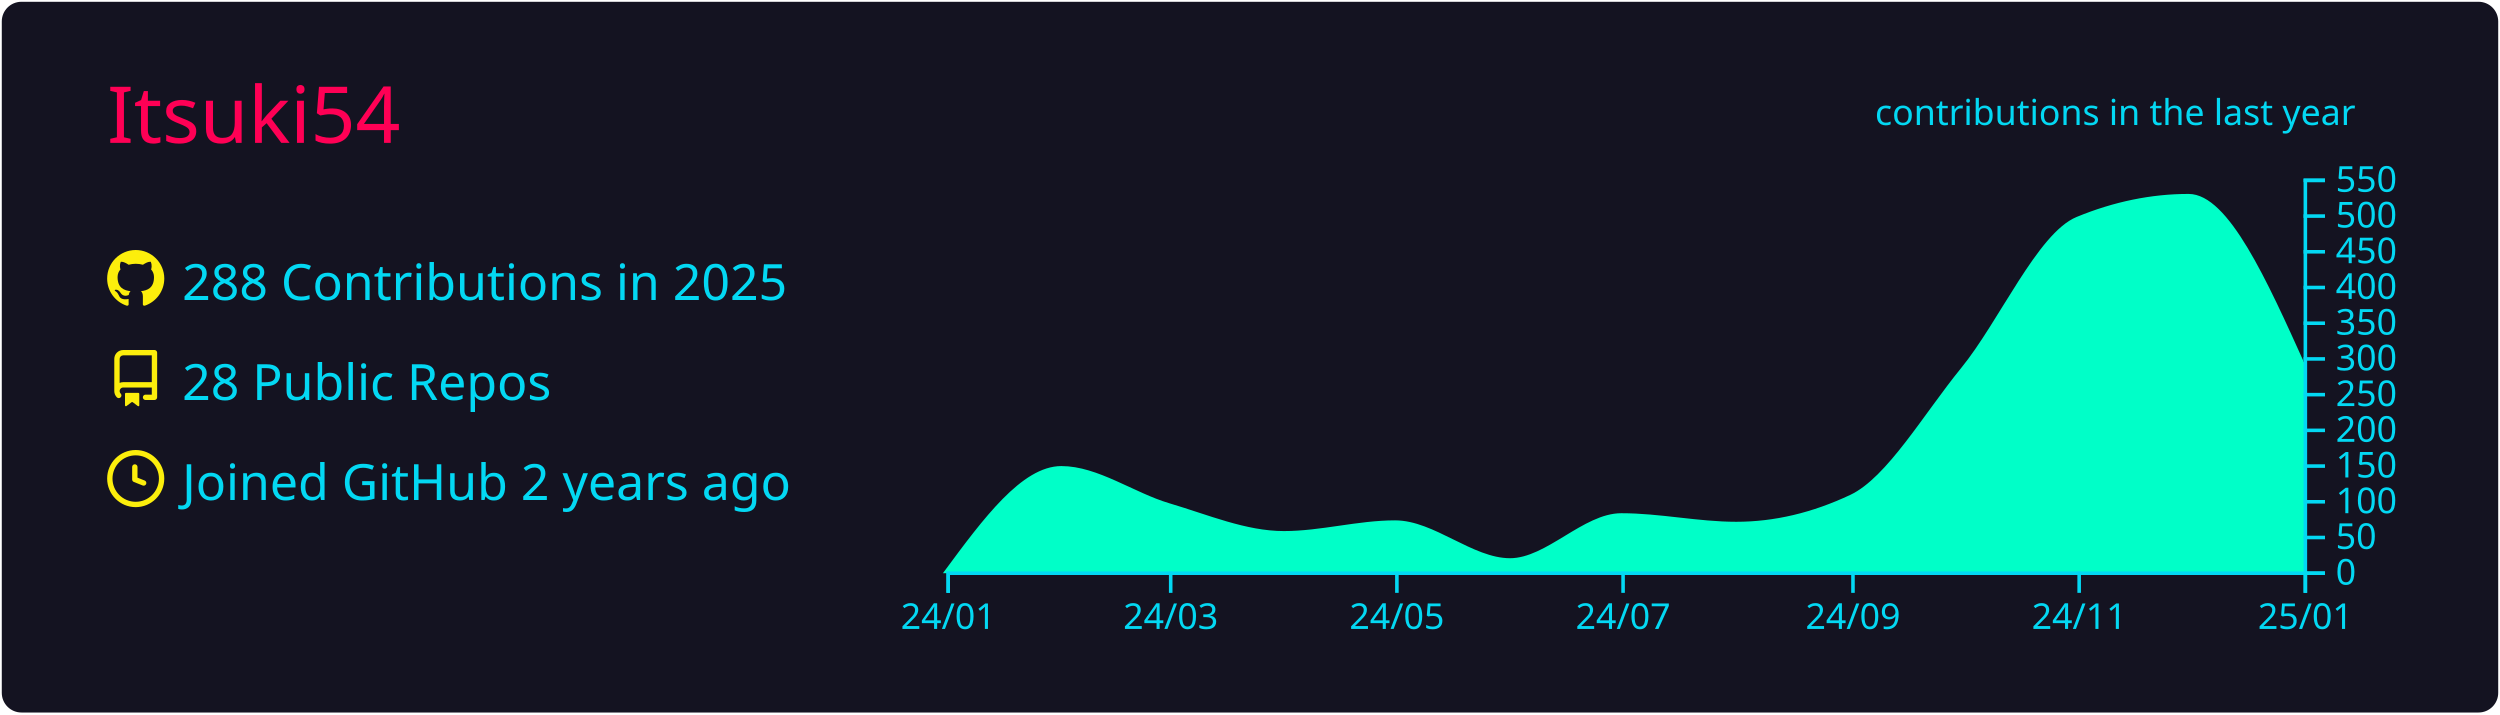
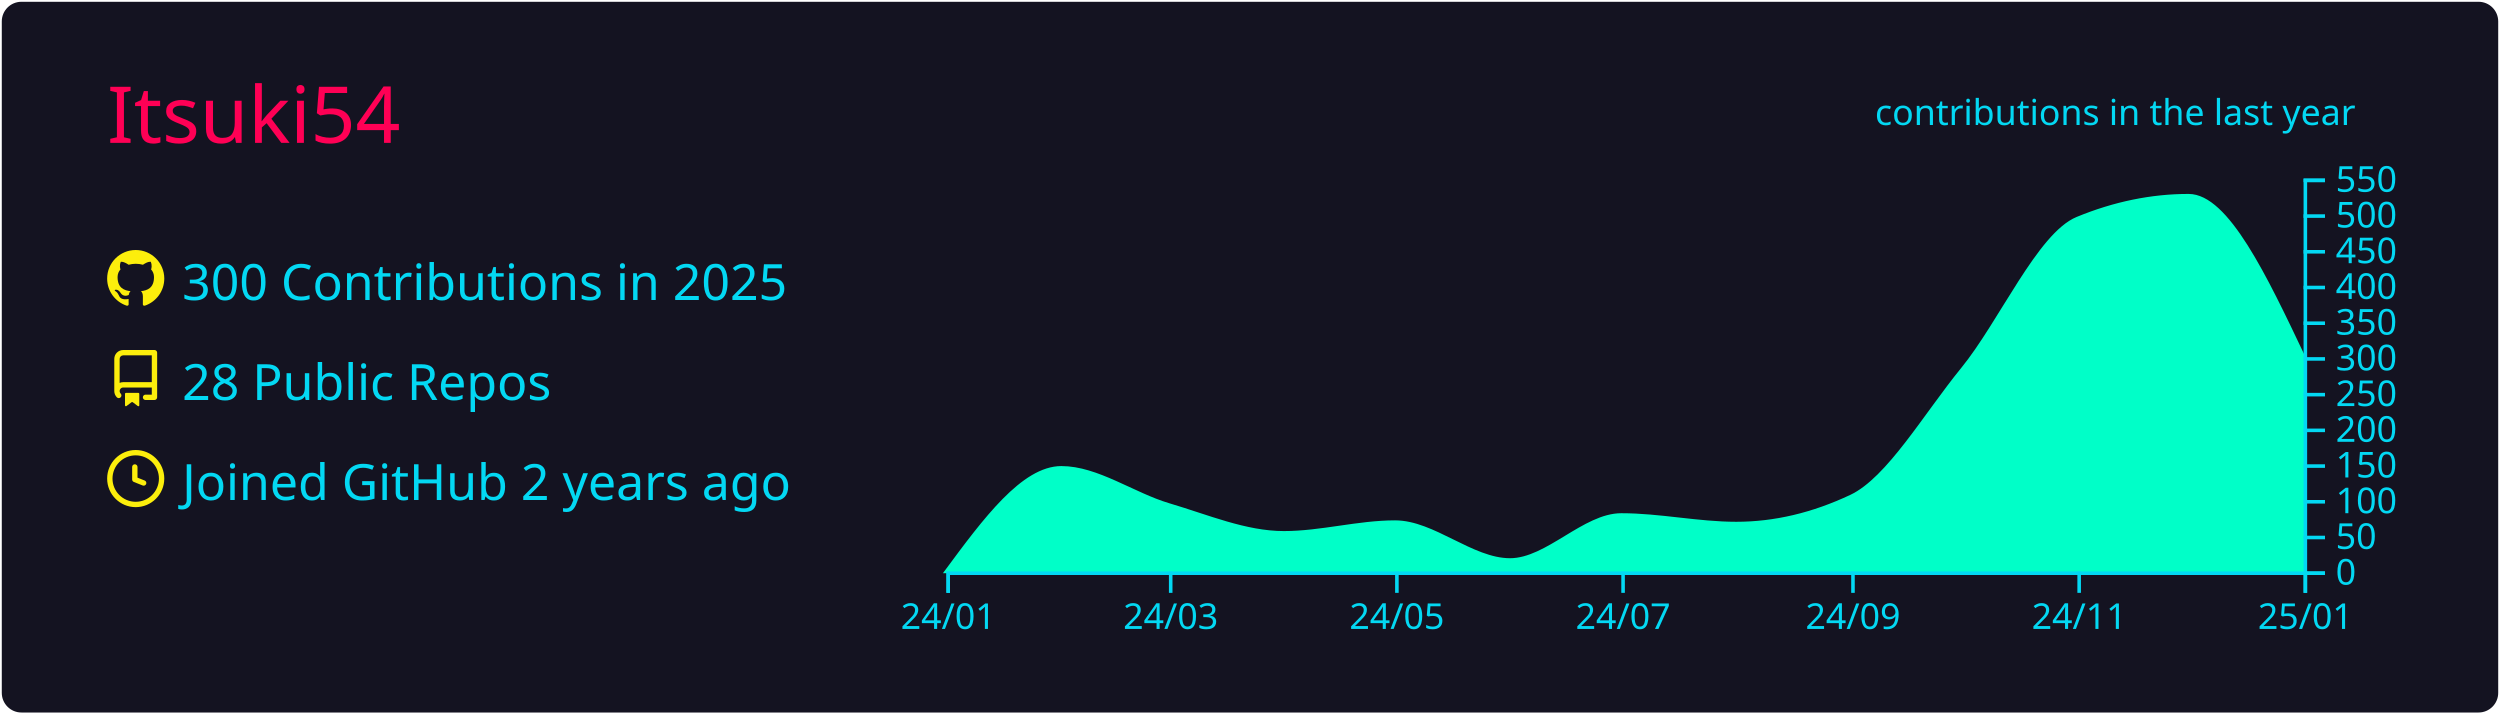
<svg xmlns="http://www.w3.org/2000/svg" width="700" height="200" viewBox="0 0 700 200">
  <style>* {
          font-family: 'Segoe UI', Ubuntu, "Helvetica Neue", Sans-Serif
        }</style>
  <rect x="1" y="1" rx="5" ry="5" height="99%" width="99.714%" stroke="#141321" stroke-width="1" fill="#141321" stroke-opacity="1" />
  <text x="30" y="40" style="font-size: 22px; fill: #ff0055;">Itsuki54</text>
  <g transform="translate(0,40)">
    <g transform="translate(30,30)">
      <g transform="translate(0,0)" width="14" height="14" fill="#fcee0c">
        <path fill-rule="evenodd" d="M8 0C3.58 0 0 3.58 0 8c0 3.54 2.29 6.53 5.47 7.59.4.07.55-.17.55-.38 0-.19-.01-.82-.01-1.49-2.01.37-2.53-.49-2.69-.94-.09-.23-.48-.94-.82-1.13-.28-.15-.68-.52-.01-.53.63-.01 1.08.58 1.23.82.72 1.21 1.87.87 2.33.66.07-.52.28-.87.51-1.07-1.78-.2-3.64-.89-3.64-3.95 0-.87.31-1.59.82-2.15-.08-.2-.36-1.02.08-2.12 0 0 .67-.21 2.2.82.64-.18 1.32-.27 2-.27.68 0 1.36.09 2 .27 1.53-1.04 2.2-.82 2.2-.82.44 1.1.16 1.92.08 2.12.51.56.82 1.27.82 2.15 0 3.07-1.87 3.75-3.65 3.95.29.25.54.73.54 1.48 0 1.07-.01 1.93-.01 2.2 0 .21.15.46.55.38A8.013 8.013 0 0016 8c0-4.42-3.58-8-8-8z" />
      </g>
      <g transform="translate(0,28)" width="14" height="14" fill="#fcee0c">
        <path fill-rule="evenodd" d="M2 2.5A2.5 2.5 0 014.5 0h8.75a.75.75 0 01.75.75v12.5a.75.75 0 01-.75.75h-2.5a.75.75 0 110-1.5h1.75v-2h-8a1 1 0 00-.714 1.7.75.75 0 01-1.072 1.05A2.495 2.495 0 012 11.5v-9zm10.5-1V9h-8c-.356 0-.694.074-1 .208V2.5a1 1 0 011-1h8zM5 12.25v3.25a.25.25 0 00.4.2l1.45-1.087a.25.25 0 01.3 0L8.6 15.7a.25.25 0 00.4-.2v-3.25a.25.25 0 00-.25-.25h-3.5a.25.25 0 00-.25.25z" />
      </g>
      <g transform="translate(0,56)" width="14" height="14" fill="#fcee0c">
        <path fill-rule="evenodd" d="M1.5 8a6.5 6.5 0 1113 0 6.5 6.5 0 01-13 0zM8 0a8 8 0 100 16A8 8 0 008 0zm.5 4.75a.75.75 0 00-1.5 0v3.5a.75.75 0 00.471.696l2.5 1a.75.75 0 00.557-1.392L8.5 7.742V4.75z" />
      </g>
-       <text x="21" y="14" style="fill: #03d8f3; font-size: 14px;">288 Contributions in 2025</text>
+       <text x="21" y="14" style="fill: #03d8f3; font-size: 14px;">300 Contributions in 2025</text>
      <text x="21" y="42" style="fill: #03d8f3; font-size: 14px;">28 Public Repos</text>
      <text x="21" y="70" style="fill: #03d8f3; font-size: 14px;">Joined GitHub 2 years ago</text>
    </g>
    <g color="#00ffc8" transform="translate(295,10)">
-       <path transform="translate(-30,0)" stroke="#00ffc8" fill="#00ffc8" opacity="1" d="M0,110C10.729,95.5,21.457,81,32.186,81C42.222,81,52.259,88.433,62.295,91.4C73.024,94.571,83.752,99.2,94.481,99.2C104.863,99.2,115.246,96.2,125.628,96.2C136.357,96.2,147.086,106.8,157.814,106.8C168.197,106.8,178.579,94.2,188.962,94.2C199.69,94.2,210.419,96.6,221.148,96.6C231.876,96.6,242.605,94.067,253.333,89C263.716,84.097,274.098,66.125,284.481,53.4C295.209,40.25,305.938,15.609,316.667,11.2C327.049,6.933,337.432,4.8,347.814,4.8C358.543,4.8,369.271,28.6,380,52.4L380,110C369.271,110,358.543,110,347.814,110C337.432,110,327.049,110,316.667,110C305.938,110,295.209,110,284.481,110C274.098,110,263.716,110,253.333,110C242.605,110,231.876,110,221.148,110C210.419,110,199.69,110,188.962,110C178.579,110,168.197,110,157.814,110C147.086,110,136.357,110,125.628,110C115.246,110,104.863,110,94.481,110C83.752,110,73.024,110,62.295,110C52.259,110,42.222,110,32.186,110C21.457,110,10.729,110,0,110Z" />
+       <path transform="translate(-30,0)" stroke="#00ffc8" fill="#00ffc8" opacity="1" d="M0,110C10.729,95.5,21.457,81,32.186,81C42.222,81,52.259,88.433,62.295,91.4C73.024,94.571,83.752,99.2,94.481,99.2C104.863,99.2,115.246,96.2,125.628,96.2C136.357,96.2,147.086,106.8,157.814,106.8C168.197,106.8,178.579,94.2,188.962,94.2C199.69,94.2,210.419,96.6,221.148,96.6C231.876,96.6,242.605,94.067,253.333,89C263.716,84.097,274.098,66.125,284.481,53.4C295.209,40.25,305.938,15.609,316.667,11.2C327.049,6.933,337.432,4.8,347.814,4.8C358.543,4.8,369.271,27.4,380,50L380,110C369.271,110,358.543,110,347.814,110C337.432,110,327.049,110,316.667,110C305.938,110,295.209,110,284.481,110C274.098,110,263.716,110,253.333,110C242.605,110,231.876,110,221.148,110C210.419,110,199.69,110,188.962,110C178.579,110,168.197,110,157.814,110C147.086,110,136.357,110,125.628,110C115.246,110,104.863,110,94.481,110C83.752,110,73.024,110,62.295,110C52.259,110,42.222,110,32.186,110C21.457,110,10.729,110,0,110Z" />
      <g color="#03d8f3" transform="translate(-30,110)" fill="none" font-size="10" font-family="sans-serif" text-anchor="middle">
        <path class="domain" stroke="currentColor" d="M0.5,6V0.5H380.5V6" />
        <g class="tick" opacity="1" transform="translate(0.5,0)">
          <line stroke="currentColor" y2="6" />
          <text fill="currentColor" y="9" dy="0.71em">24/01</text>
        </g>
        <g class="tick" opacity="1" transform="translate(62.79508,0)">
          <line stroke="currentColor" y2="6" />
          <text fill="currentColor" y="9" dy="0.71em">24/03</text>
        </g>
        <g class="tick" opacity="1" transform="translate(126.1284,0)">
          <line stroke="currentColor" y2="6" />
          <text fill="currentColor" y="9" dy="0.71em">24/05</text>
        </g>
        <g class="tick" opacity="1" transform="translate(189.4617,0)">
          <line stroke="currentColor" y2="6" />
          <text fill="currentColor" y="9" dy="0.71em">24/07</text>
        </g>
        <g class="tick" opacity="1" transform="translate(253.8333,0)">
          <line stroke="currentColor" y2="6" />
          <text fill="currentColor" y="9" dy="0.71em">24/09</text>
        </g>
        <g class="tick" opacity="1" transform="translate(317.1667,0)">
          <line stroke="currentColor" y2="6" />
          <text fill="currentColor" y="9" dy="0.71em">24/11</text>
        </g>
        <g class="tick" opacity="1" transform="translate(380.5,0)">
          <line stroke="currentColor" y2="6" />
          <text fill="currentColor" y="9" dy="0.71em">25/01</text>
        </g>
      </g>
      <g color="#03d8f3" transform="translate(350,0)" fill="none" font-size="10" font-family="sans-serif" text-anchor="start">
        <path class="domain" stroke="currentColor" d="M6,110.5H0.5V0.5H6" />
        <g class="tick" opacity="1" transform="translate(0,110.5)">
          <line stroke="currentColor" x2="6" />
          <text fill="currentColor" x="9" dy="0.32em">0</text>
        </g>
        <g class="tick" opacity="1" transform="translate(0,100.5)">
          <line stroke="currentColor" x2="6" />
          <text fill="currentColor" x="9" dy="0.32em">50</text>
        </g>
        <g class="tick" opacity="1" transform="translate(0,90.5)">
          <line stroke="currentColor" x2="6" />
          <text fill="currentColor" x="9" dy="0.32em">100</text>
        </g>
        <g class="tick" opacity="1" transform="translate(0,80.5)">
          <line stroke="currentColor" x2="6" />
          <text fill="currentColor" x="9" dy="0.32em">150</text>
        </g>
        <g class="tick" opacity="1" transform="translate(0,70.5)">
          <line stroke="currentColor" x2="6" />
          <text fill="currentColor" x="9" dy="0.32em">200</text>
        </g>
        <g class="tick" opacity="1" transform="translate(0,60.5)">
          <line stroke="currentColor" x2="6" />
          <text fill="currentColor" x="9" dy="0.32em">250</text>
        </g>
        <g class="tick" opacity="1" transform="translate(0,50.5)">
          <line stroke="currentColor" x2="6" />
          <text fill="currentColor" x="9" dy="0.32em">300</text>
        </g>
        <g class="tick" opacity="1" transform="translate(0,40.5)">
          <line stroke="currentColor" x2="6" />
          <text fill="currentColor" x="9" dy="0.32em">350</text>
        </g>
        <g class="tick" opacity="1" transform="translate(0,30.5)">
          <line stroke="currentColor" x2="6" />
          <text fill="currentColor" x="9" dy="0.32em">400</text>
        </g>
        <g class="tick" opacity="1" transform="translate(0,20.5)">
          <line stroke="currentColor" x2="6" />
          <text fill="currentColor" x="9" dy="0.32em">450</text>
        </g>
        <g class="tick" opacity="1" transform="translate(0,10.5)">
          <line stroke="currentColor" x2="6" />
          <text fill="currentColor" x="9" dy="0.32em">500</text>
        </g>
        <g class="tick" opacity="1" transform="translate(0,0.5)">
          <line stroke="currentColor" x2="6" />
          <text fill="currentColor" x="9" dy="0.32em">550</text>
        </g>
      </g>
      <g>
        <text y="-15" x="230" style="fill: #03d8f3; font-size: 10px;">contributions in the last year</text>
      </g>
    </g>
  </g>
</svg>
